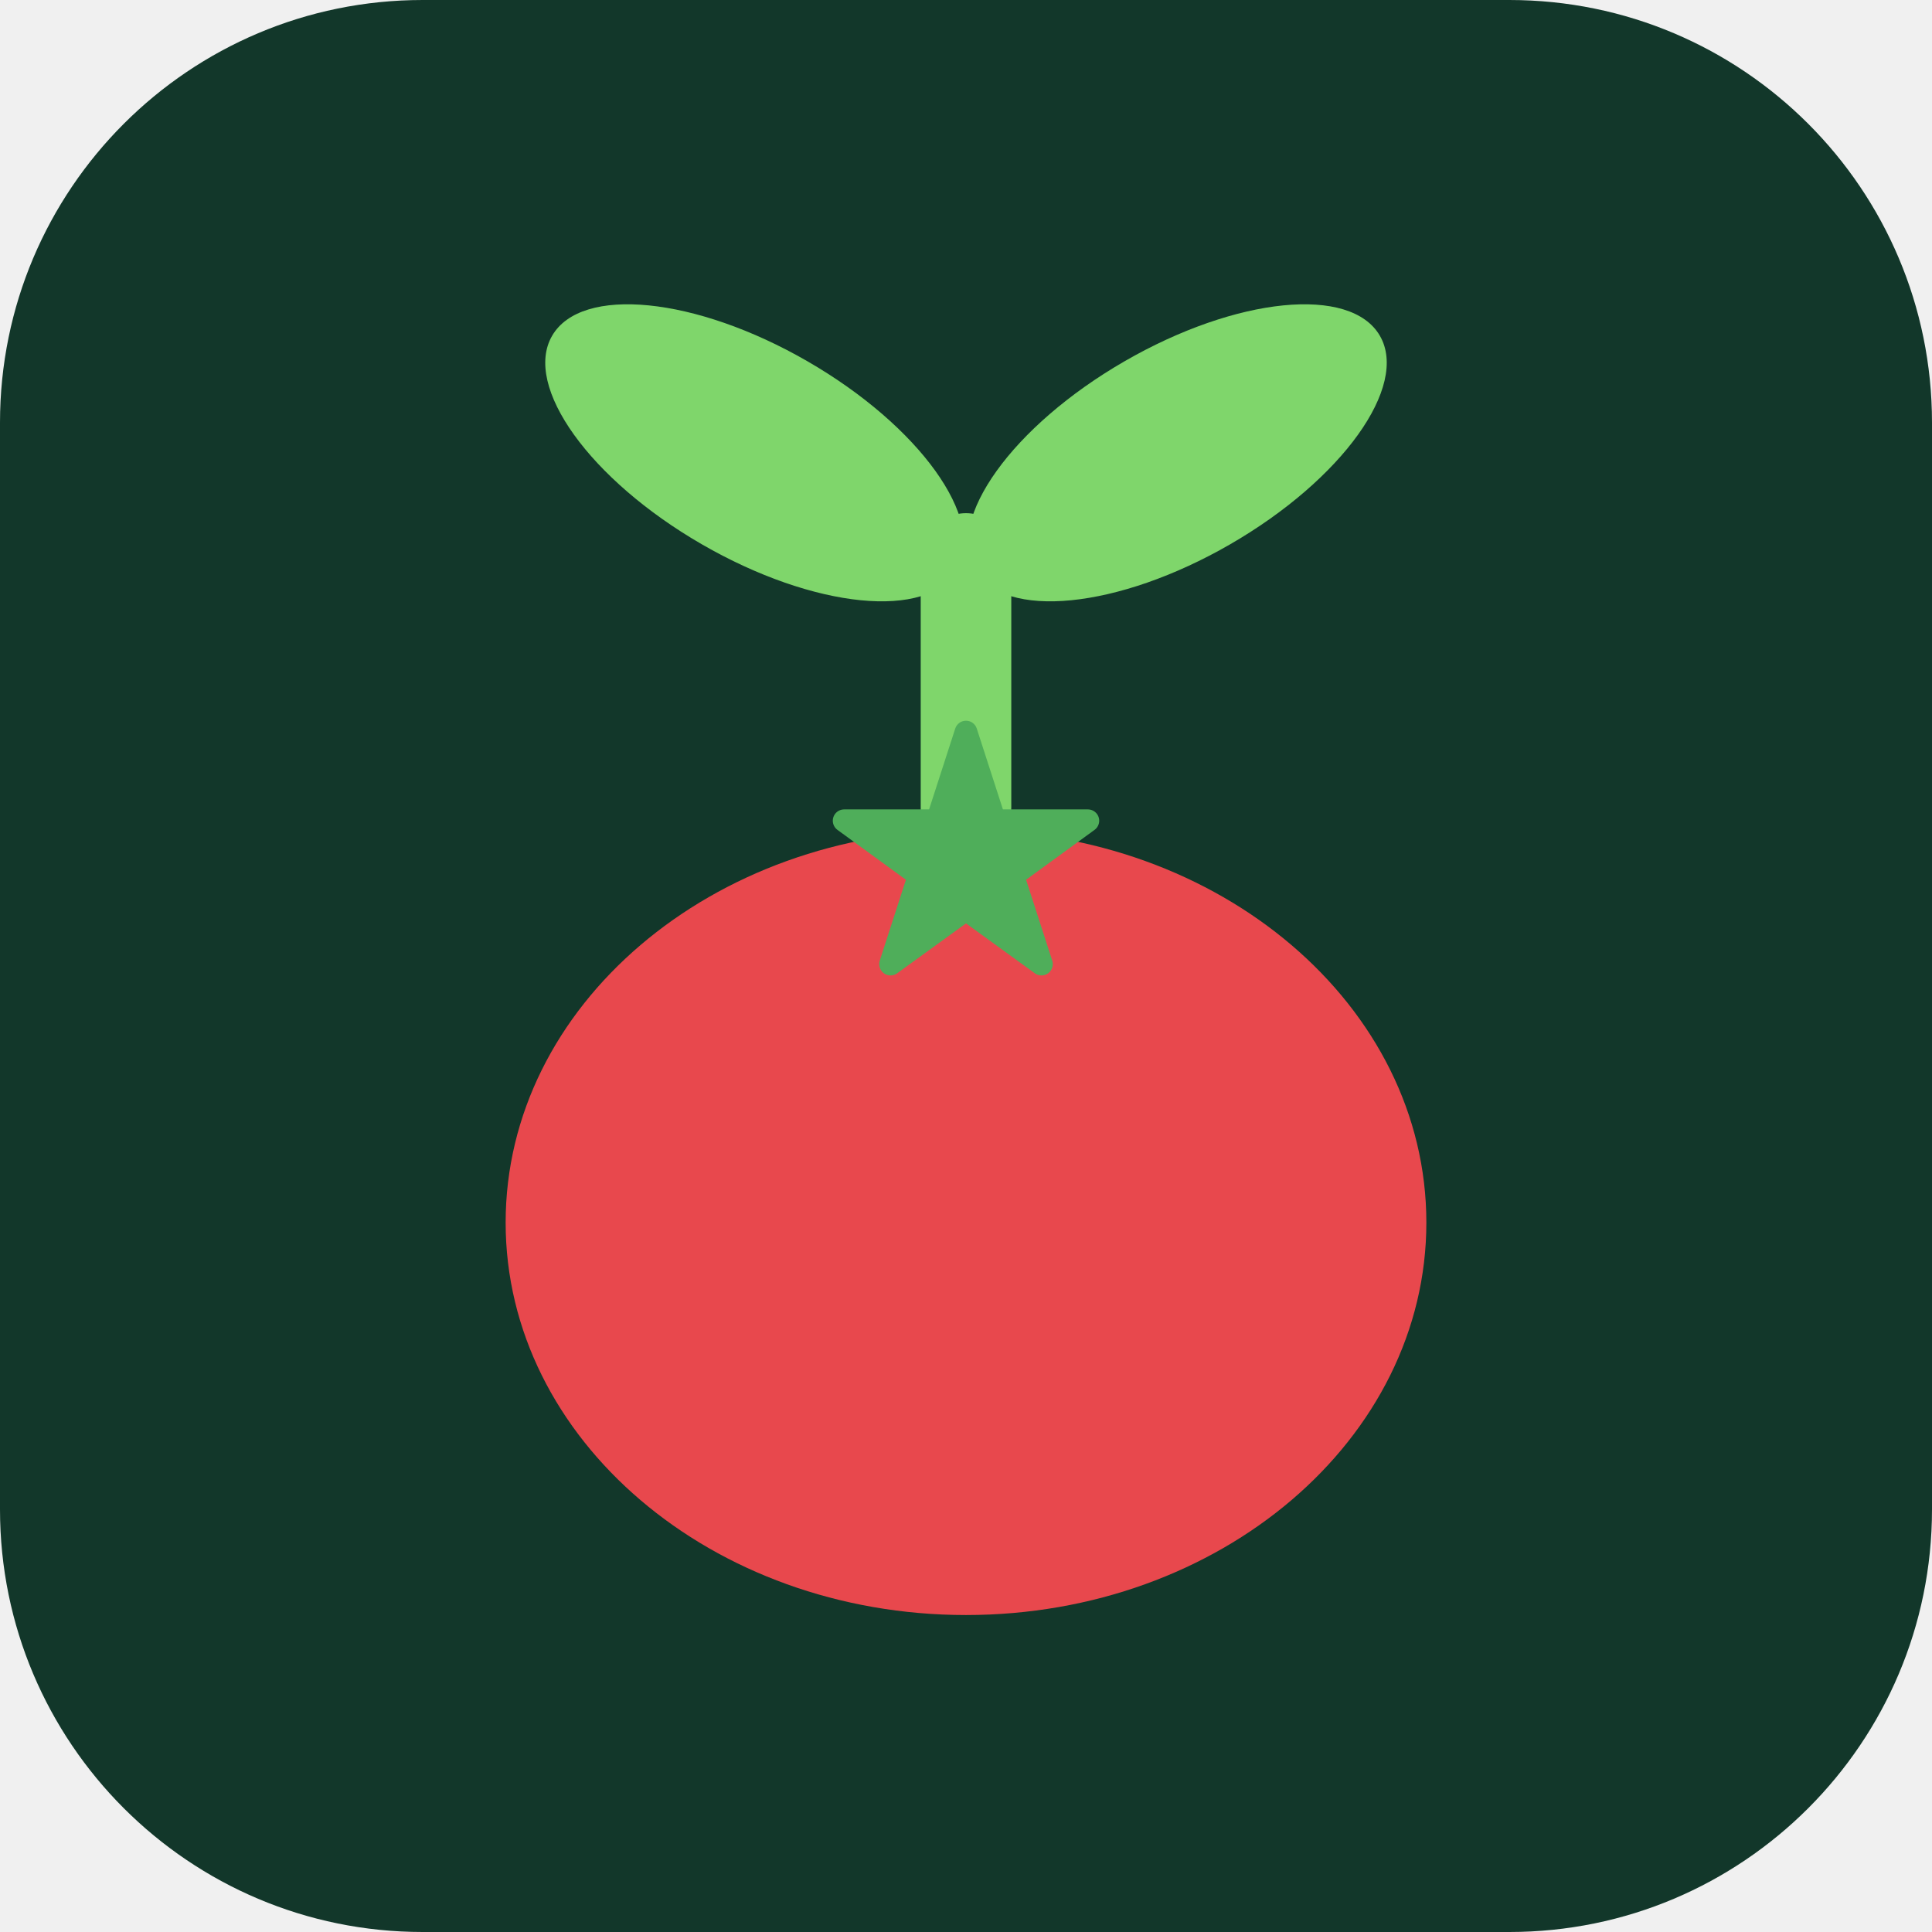
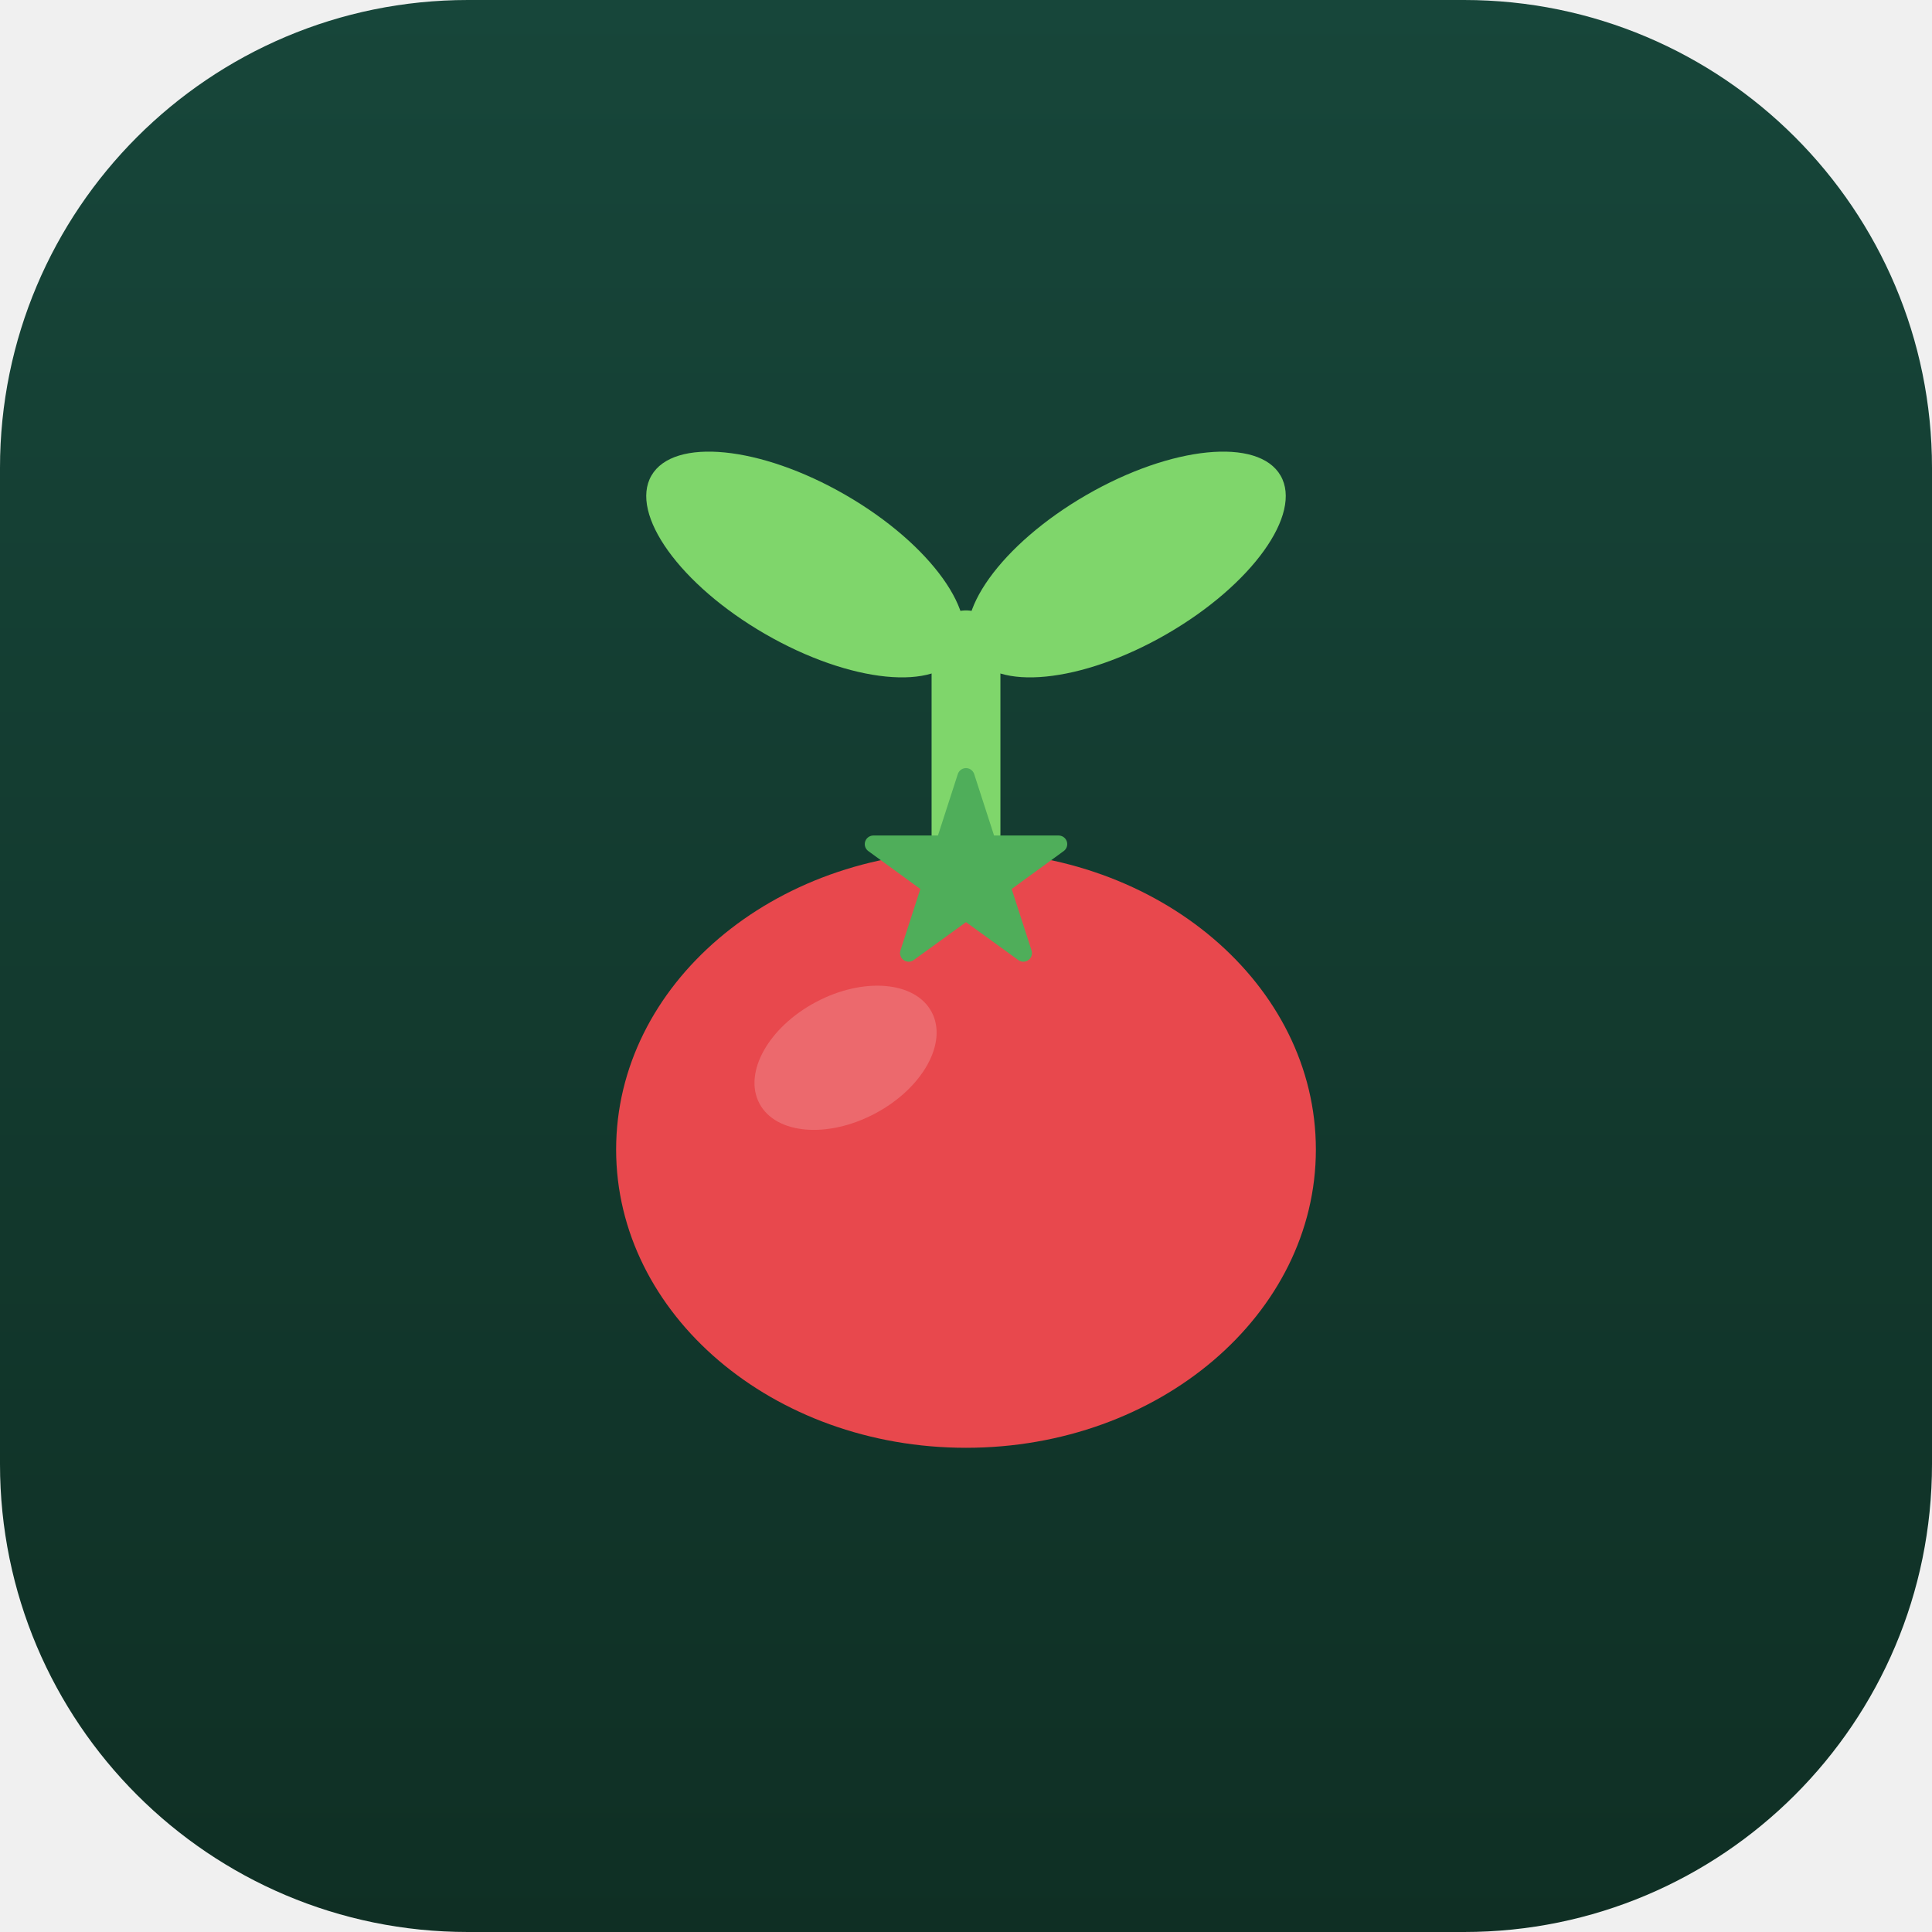
<svg xmlns="http://www.w3.org/2000/svg" viewBox="0 0 512 512">
-   <rect width="512" height="512" rx="112" fill="#12372a" />
-   <ellipse cx="256" cy="324" rx="122" ry="104" fill="#e8484d" />
-   <line x1="256" y1="214" x2="256" y2="148" stroke="#7fd66b" stroke-width="24" stroke-linecap="round" />
-   <polygon points="256,194 263.6,217.5 288.3,217.5 268.4,232 276,255.5 256,241 236,255.5 243.6,232 223.7,217.5 248.4,217.5" fill="#4fae5a" stroke="#4fae5a" stroke-width="6" stroke-linejoin="round" />
-   <ellipse cx="200" cy="120" rx="62" ry="28" fill="#7fd66b" transform="rotate(30 200 120)" />
-   <ellipse cx="312" cy="120" rx="62" ry="28" fill="#7fd66b" transform="rotate(-30 312 120)" />
+   <defs>
+     <linearGradient id="bg" x1="0" y1="0" x2="0" y2="1">
+       <stop offset="0" stop-color="#17463a" />
+       <stop offset="1" stop-color="#0f2f24" />
+     </linearGradient>
+   </defs>
+   <rect width="512" height="512" rx="124" fill="url(#bg)" />
+   <g transform="translate(256 256) scale(0.76) translate(-256 -260)">
+     <ellipse cx="256" cy="324" rx="122" ry="104" fill="#e8484d" />
+     <ellipse cx="214" cy="292" rx="34" ry="22" fill="#ffffff" opacity="0.18" transform="rotate(-28 214 292)" />
+     <line x1="256" y1="214" x2="256" y2="148" stroke="#7fd66b" stroke-width="24" stroke-linecap="round" />
+     <polygon points="256,194 263.6,217.5 288.3,217.5 268.4,232 276,255.5 256,241 236,255.5 243.6,232 223.7,217.5 248.4,217.5" fill="#4fae5a" stroke="#4fae5a" stroke-width="6" stroke-linejoin="round" />
+     <ellipse cx="200" cy="120" rx="62" ry="28" fill="#7fd66b" transform="rotate(30 200 120)" />
+     <ellipse cx="312" cy="120" rx="62" ry="28" fill="#7fd66b" transform="rotate(-30 312 120)" />
+   </g>
</svg>
